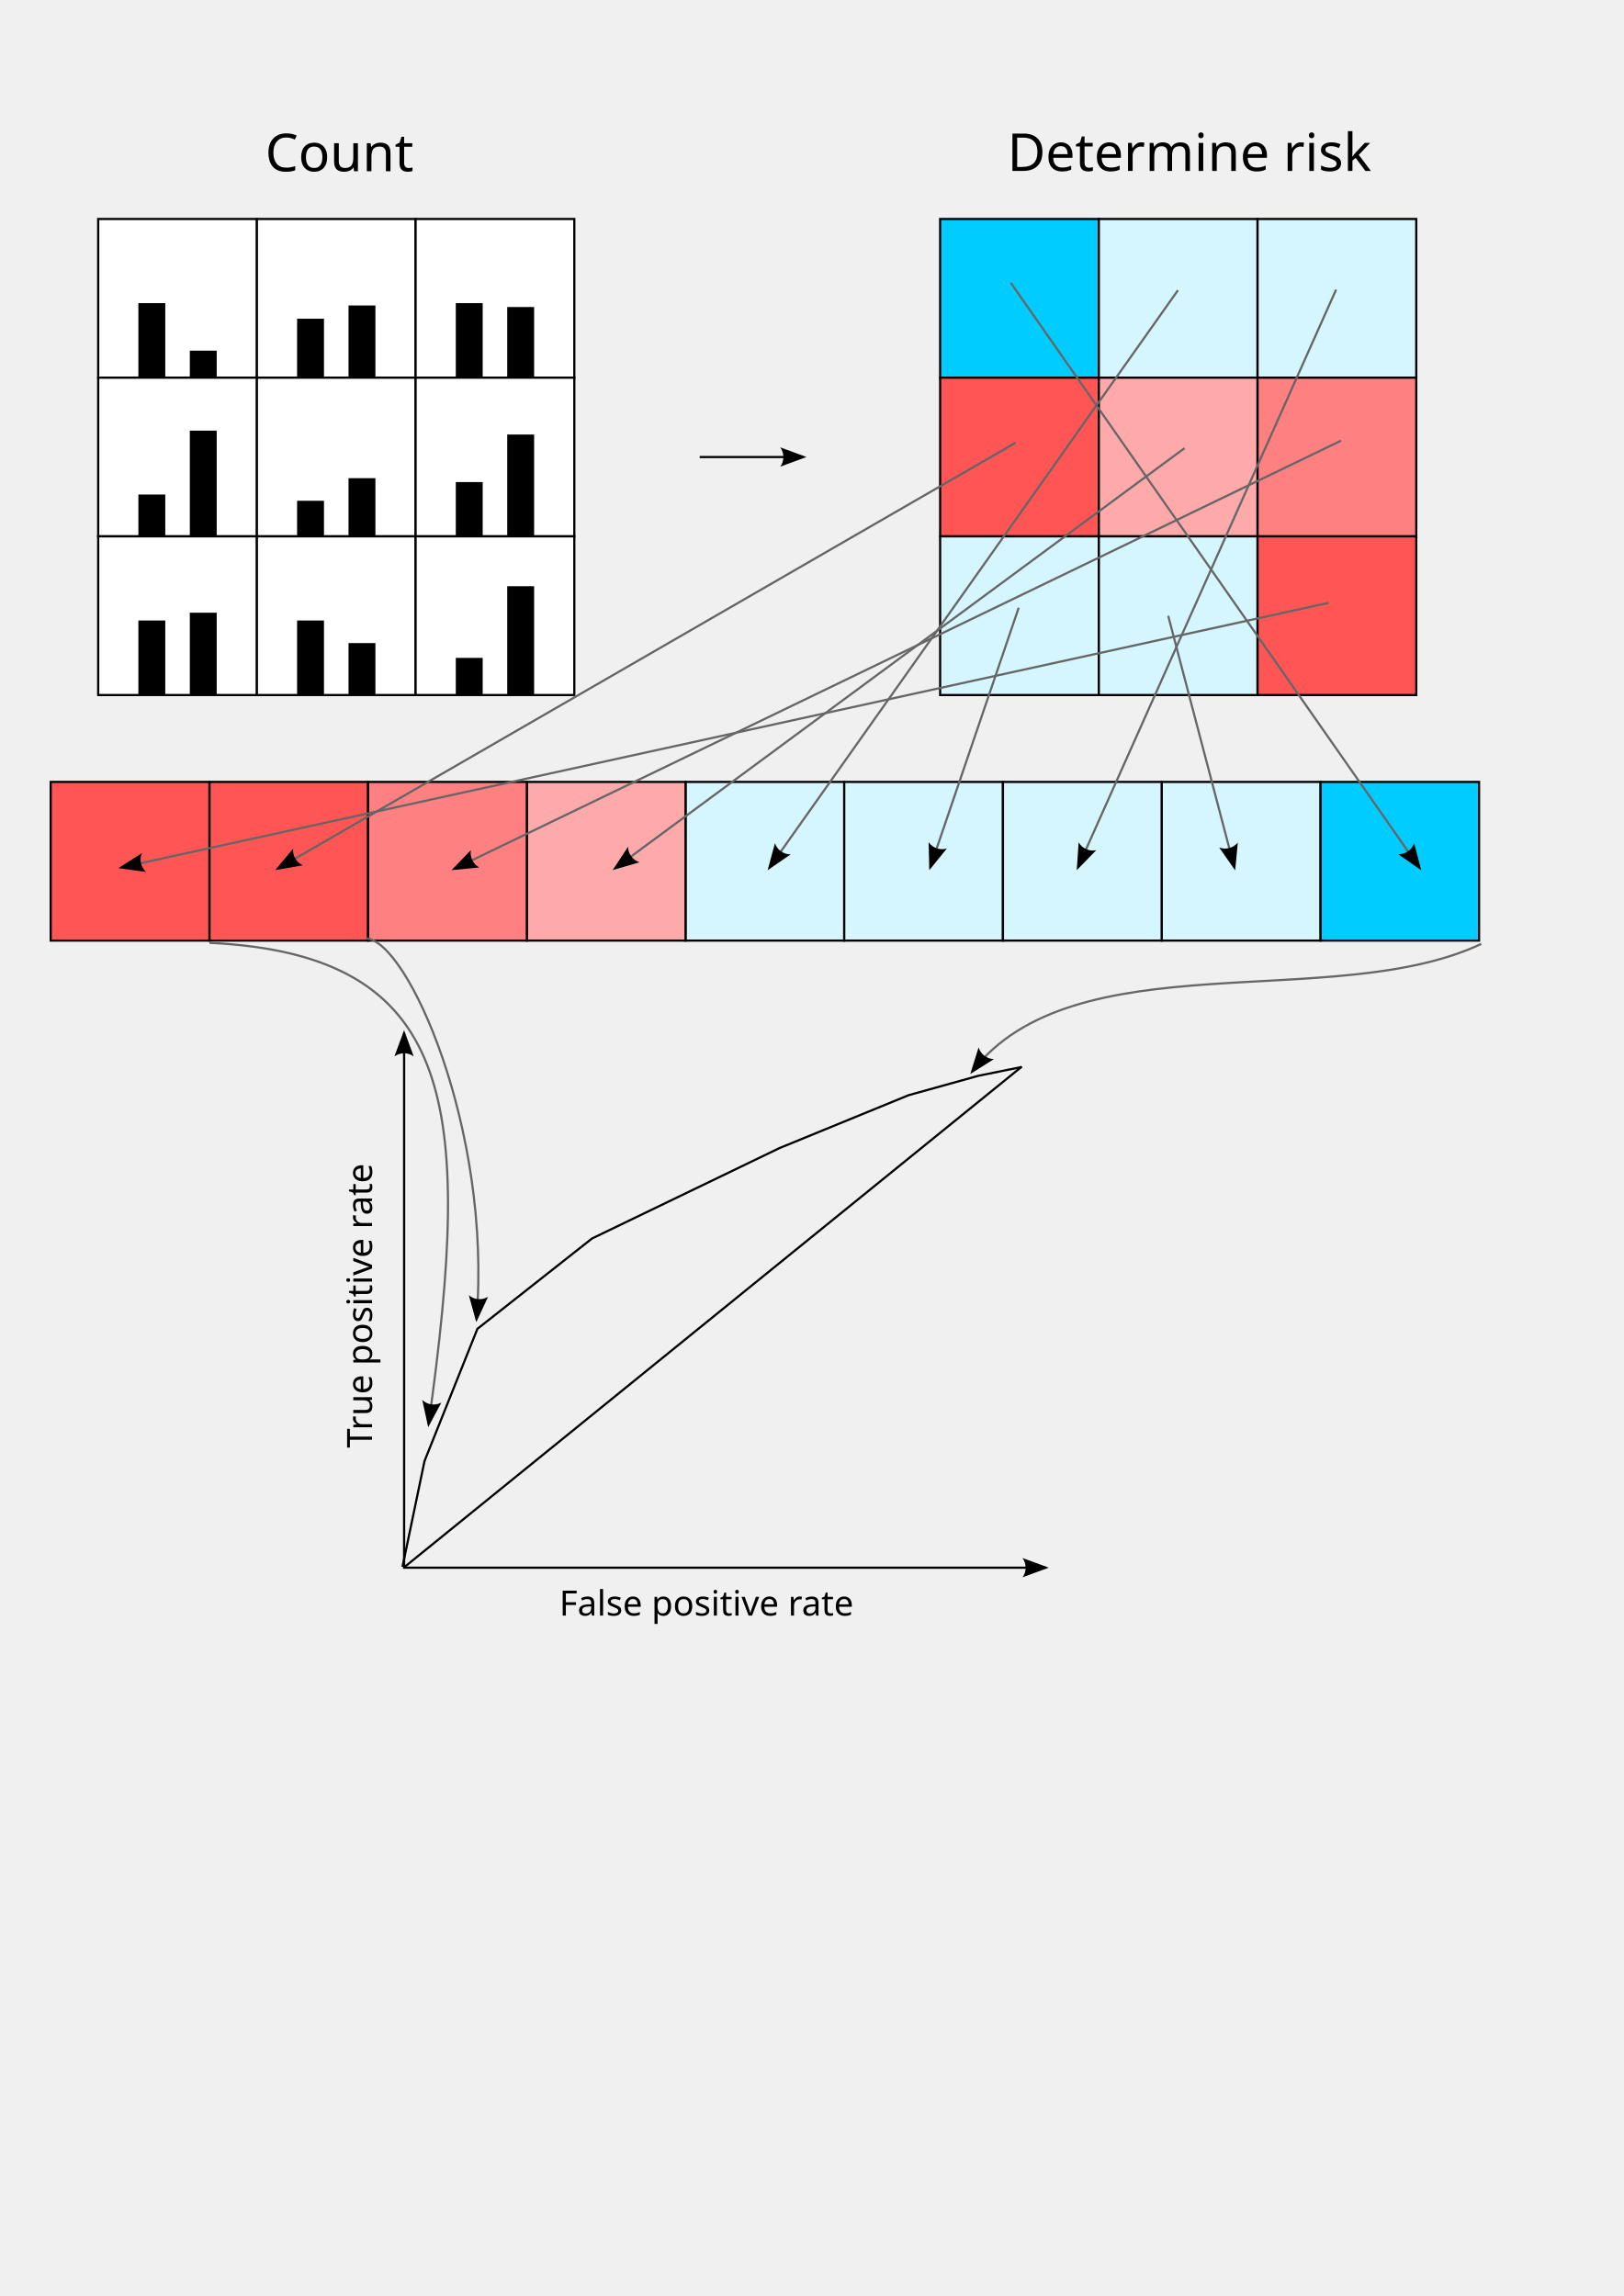
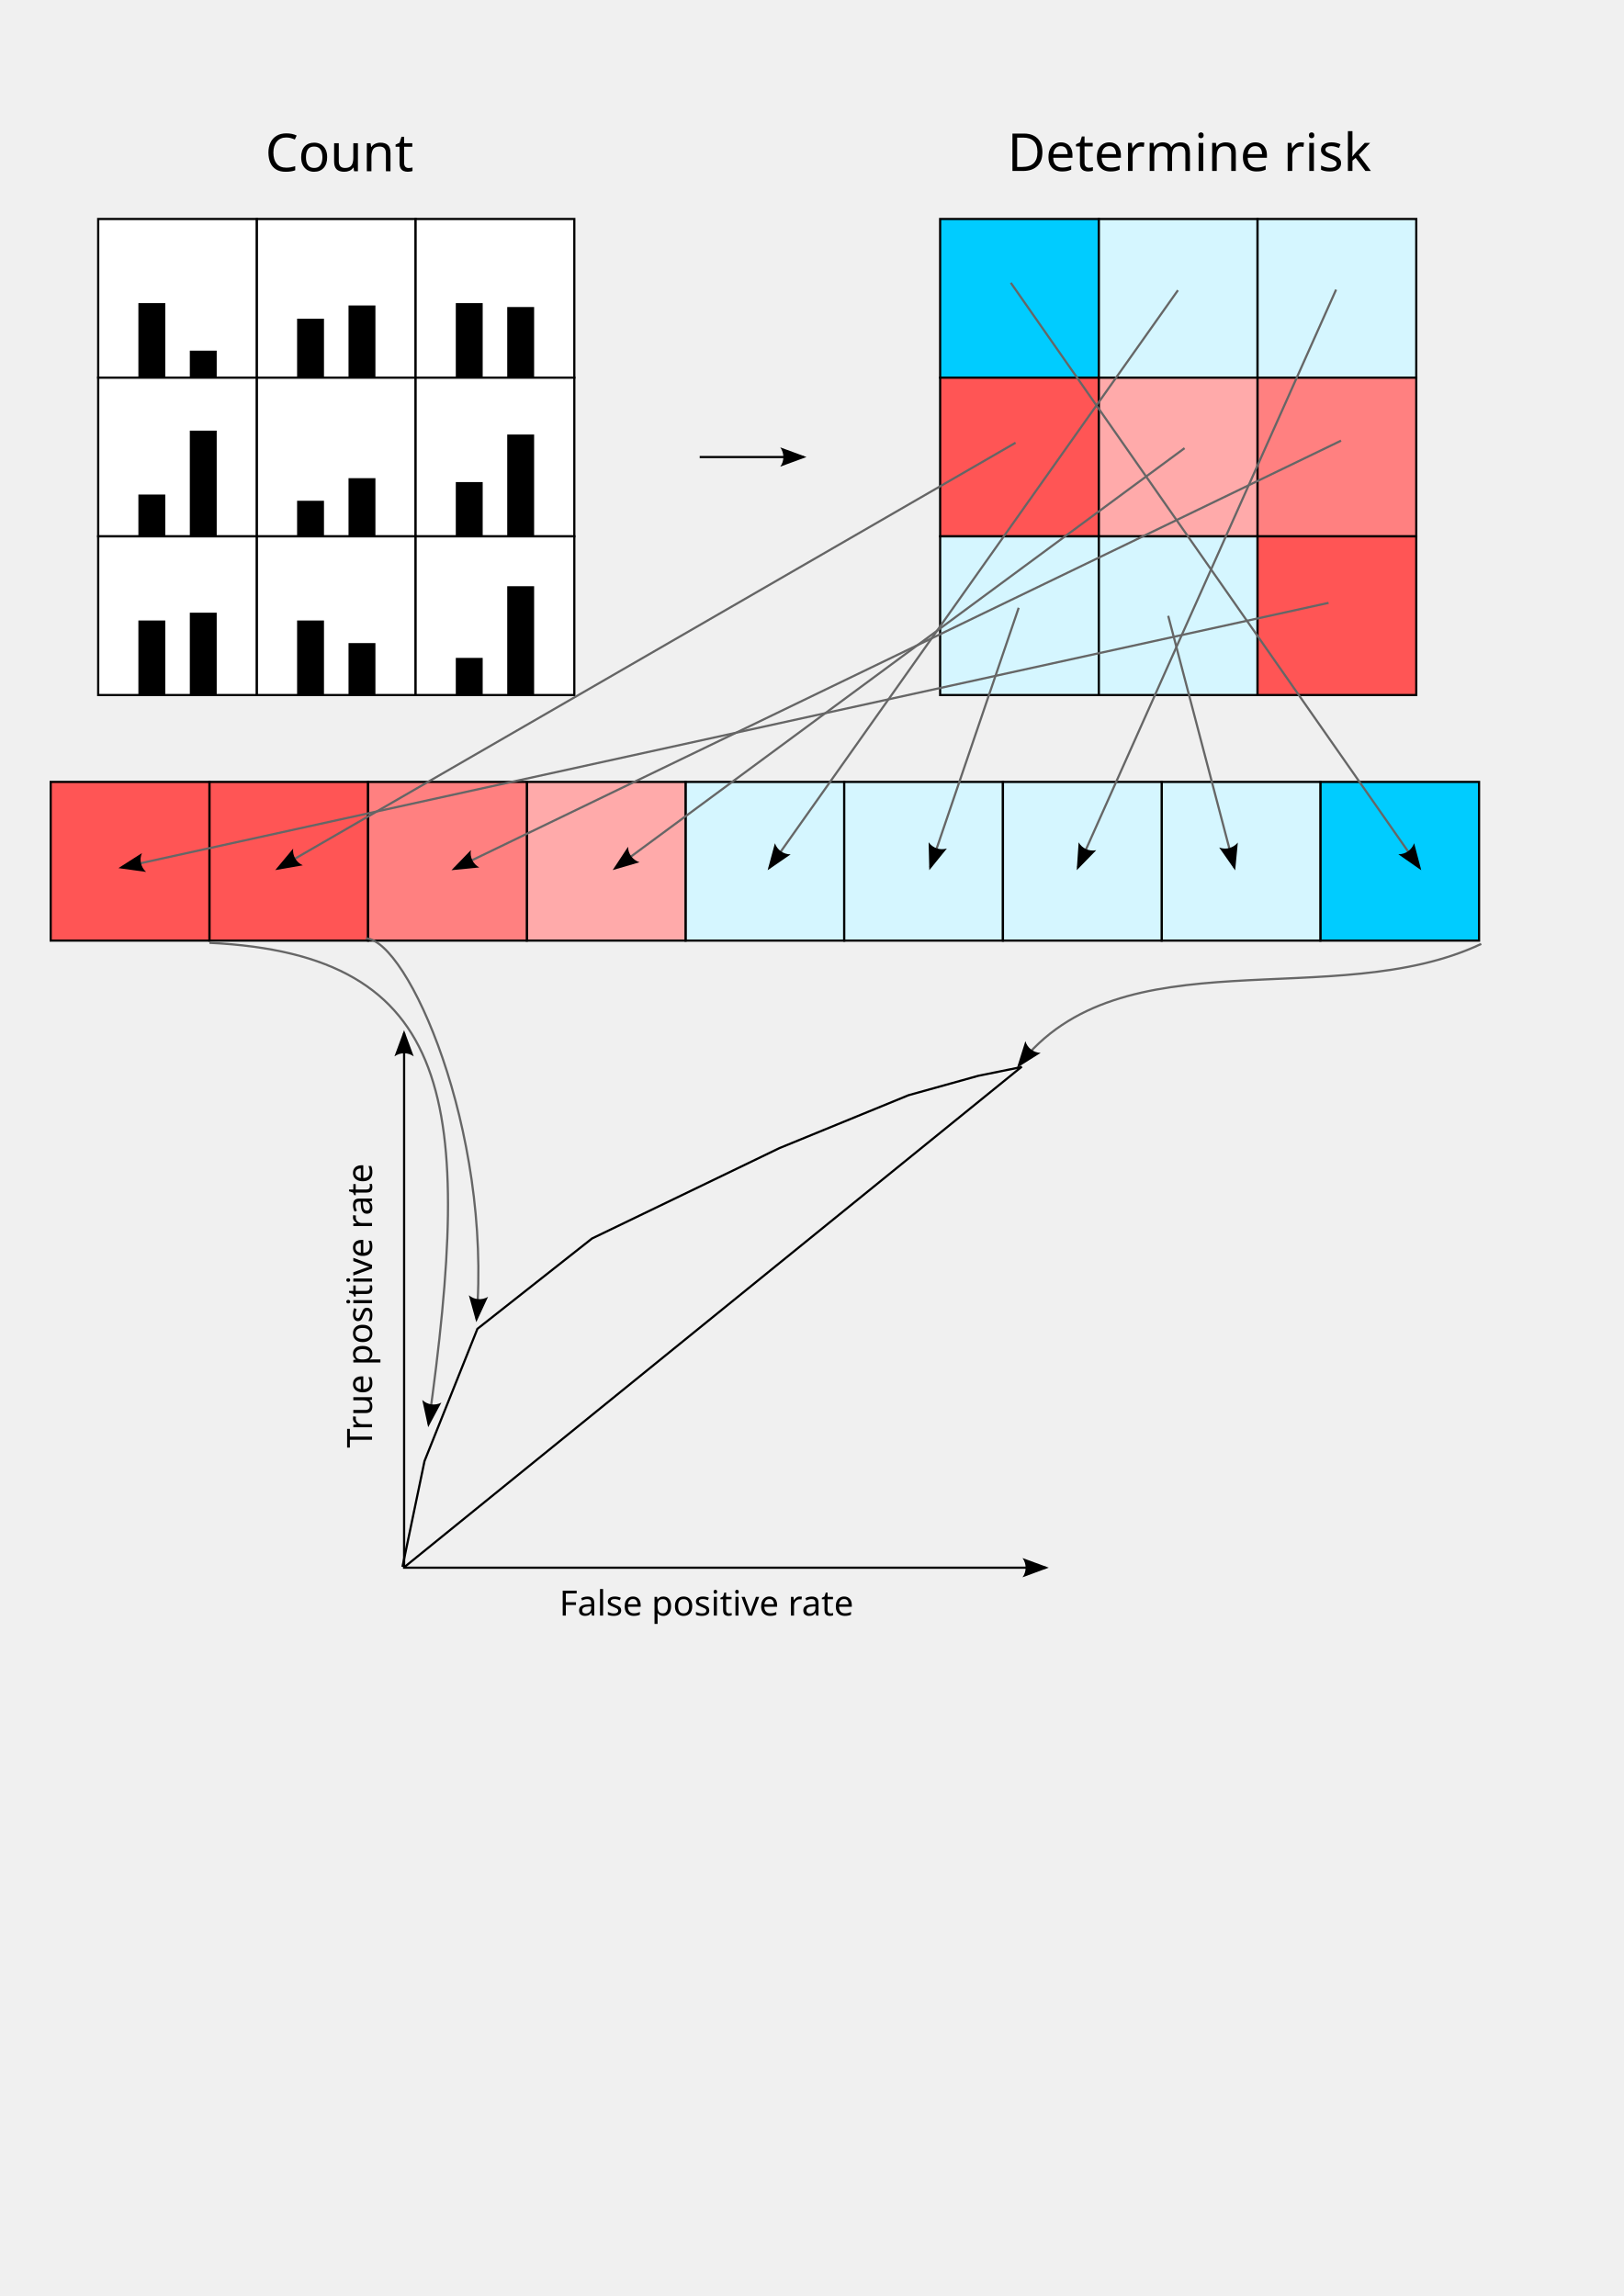
<svg xmlns="http://www.w3.org/2000/svg" width="744.094" height="1052.362" id="svg7099" version="1.1">
  <defs id="defs7101">
    <marker orient="auto" refY="0.0" refX="0.0" id="Arrow1Lend" style="overflow:visible;">
      <path id="path4323" d="M 0.0,0.0 L 5.0,-5.0 L -12.5,0.0 L 5.0,5.0 L 0.0,0.0 z " style="fill-rule:evenodd;stroke:#000000;stroke-width:1.0pt;marker-start:none;" transform="scale(0.8) rotate(180) translate(12.5,0)" />
    </marker>
    <marker orient="auto" refY="0.0" refX="0.0" id="Arrow2Lstart" style="overflow:visible">
      <path id="path4338" style="font-size:12.0;fill-rule:evenodd;stroke-width:0.625;stroke-linejoin:round" d="M 8.719,4.034 L -2.207,0.016 L 8.719,-4.002 C 6.973,-1.63 6.983,1.616 8.719,4.034 z " transform="scale(1.1) translate(1,0)" />
    </marker>
    <marker orient="auto" refY="0.0" refX="0.0" id="Arrow2Mstart" style="overflow:visible">
      <path id="path4344" style="font-size:12.0;fill-rule:evenodd;stroke-width:0.625;stroke-linejoin:round" d="M 8.719,4.034 L -2.207,0.016 L 8.719,-4.002 C 6.973,-1.63 6.983,1.616 8.719,4.034 z " transform="scale(0.6) translate(0,0)" />
    </marker>
    <marker orient="auto" refY="0" refX="0" id="Arrow2Lend" style="overflow:visible">
      <path id="path4341" style="font-size:12px;fill-rule:evenodd;stroke-width:0.625;stroke-linejoin:round" d="M 8.719,4.034 -2.207,0.016 8.719,-4.002 c -1.745,2.372 -1.735,5.617 -6e-7,8.035 z" transform="matrix(-1.1,0,0,-1.1,-1.1,0)" />
    </marker>
  </defs>
  <g id="layer1">
    <g id="g6766" transform="translate(5.649765,70.32549)">
      <rect y="30.046" x="39.349" height="72.731" width="72.731" id="rect5504" style="fill:#ffffff;stroke:#000000;stroke-opacity:1" />
      <g transform="translate(5.625,-5.714286)" id="g6107">
        <rect style="fill:#000000;fill-opacity:1;stroke:none" id="rect6103" width="12.321" height="34.286" x="52.143" y="74.326" />
        <rect y="96.112" x="75.714" height="12.5" width="12.321" id="rect6105" style="fill:#000000;fill-opacity:1;stroke:none" />
      </g>
      <rect style="fill:#ffffff;stroke:#000000;stroke-opacity:1" id="rect6128" width="72.731" height="72.731" x="112.08" y="30.046" />
      <rect style="fill:#000000;fill-opacity:1;stroke:none" id="rect6132" width="12.321" height="27.143" x="130.499" y="75.755" />
      <rect y="69.684" x="154.07" height="33.214" width="12.321" id="rect6134" style="fill:#000000;fill-opacity:1;stroke:none" />
      <rect style="fill:#ffffff;stroke:#000000;stroke-opacity:1" id="rect6128-4" width="72.731" height="72.731" x="184.811" y="30.046" />
      <rect style="fill:#000000;fill-opacity:1;stroke:none" id="rect6132-1" width="12.321" height="34.286" x="203.23" y="68.612" />
      <rect y="70.398" x="226.801" height="32.5" width="12.321" id="rect6134-2" style="fill:#000000;fill-opacity:1;stroke:none" />
      <rect style="fill:#ffffff;stroke:#000000;stroke-opacity:1" id="rect6128-3" width="72.731" height="72.731" x="39.349" y="102.777" />
      <rect style="fill:#000000;fill-opacity:1;stroke:none" id="rect6132-11" width="12.321" height="19.286" x="57.768" y="156.343" />
      <rect y="127.057" x="81.339" height="48.571" width="12.321" id="rect6134-3" style="fill:#000000;fill-opacity:1;stroke:none" />
      <rect style="fill:#ffffff;stroke:#000000;stroke-opacity:1" id="rect6128-7" width="72.731" height="72.731" x="112.08" y="102.777" />
      <rect style="fill:#000000;fill-opacity:1;stroke:none" id="rect6132-7" width="12.321" height="16.429" x="130.499" y="159.2" />
      <rect y="148.843" x="154.07" height="26.786" width="12.321" id="rect6134-7" style="fill:#000000;fill-opacity:1;stroke:none" />
      <rect style="fill:#ffffff;stroke:#000000;stroke-opacity:1" id="rect6128-31" width="72.731" height="72.731" x="184.811" y="102.777" />
      <rect style="fill:#000000;fill-opacity:1;stroke:none" id="rect6132-8" width="12.321" height="25" x="203.23" y="150.629" />
      <rect y="128.843" x="226.801" height="46.786" width="12.321" id="rect6134-6" style="fill:#000000;fill-opacity:1;stroke:none" />
      <rect style="fill:#ffffff;stroke:#000000;stroke-opacity:1" id="rect6128-2" width="72.731" height="72.731" x="39.349" y="175.508" />
      <rect style="fill:#000000;fill-opacity:1;stroke:none" id="rect6132-6" width="12.321" height="34.286" x="57.768" y="214.074" />
      <rect y="210.503" x="81.339" height="37.857" width="12.321" id="rect6134-0" style="fill:#000000;fill-opacity:1;stroke:none" />
      <rect style="fill:#ffffff;stroke:#000000;stroke-opacity:1" id="rect6128-48" width="72.731" height="72.731" x="112.08" y="175.508" />
      <rect style="fill:#000000;fill-opacity:1;stroke:none" id="rect6132-5" width="12.321" height="34.286" x="130.499" y="214.074" />
      <rect y="224.431" x="154.07" height="23.929" width="12.321" id="rect6134-09" style="fill:#000000;fill-opacity:1;stroke:none" />
      <rect style="fill:#ffffff;stroke:#000000;stroke-opacity:1" id="rect6128-0" width="72.731" height="72.731" x="184.811" y="175.508" />
      <rect style="fill:#000000;fill-opacity:1;stroke:none" id="rect6132-3" width="12.321" height="17.143" x="203.23" y="231.217" />
      <rect y="198.36" x="226.801" height="50" width="12.321" id="rect6134-8" style="fill:#000000;fill-opacity:1;stroke:none" />
    </g>
    <path style="fill:none;stroke:#000000;stroke-width:1px;stroke-linecap:butt;stroke-linejoin:miter;stroke-opacity:1;marker-end:url(#Arrow2Lend)" d="m 320.65,209.485 47.608,0" id="path6400" />
    <rect style="fill:#00ccff;fill-opacity:1;stroke:#000000;stroke-opacity:1" id="rect5504-3" width="72.731" height="72.731" x="430.839" y="100.371" />
    <rect y="100.371" x="503.57" height="72.731" width="72.731" id="rect6128-06" style="fill:#d5f6ff;stroke:#000000;stroke-opacity:1" />
    <rect y="100.371" x="576.301" height="72.731" width="72.731" id="rect6128-4-9" style="fill:#d5f6ff;stroke:#000000;stroke-opacity:1" />
    <rect y="173.102" x="430.839" height="72.731" width="72.731" id="rect6128-3-7" style="fill:#ff5555;stroke:#000000;stroke-opacity:1" />
    <rect y="173.102" x="503.57" height="72.731" width="72.731" id="rect6128-7-2" style="fill:#ffaaaa;stroke:#000000;stroke-opacity:1" />
    <rect y="173.102" x="576.301" height="72.731" width="72.731" id="rect6128-31-3" style="fill:#ff8080;stroke:#000000;stroke-opacity:1" />
    <rect y="245.833" x="430.839" height="72.731" width="72.731" id="rect6128-2-8" style="fill:#d5f6ff;stroke:#000000;stroke-opacity:1" />
    <rect y="245.833" x="503.57" height="72.731" width="72.731" id="rect6128-48-7" style="fill:#d5f6ff;stroke:#000000;stroke-opacity:1" />
    <rect y="245.833" x="576.301" height="72.731" width="72.731" id="rect6128-0-6" style="fill:#ff5555;stroke:#000000;stroke-opacity:1" />
    <text xml:space="preserve" style="font-size:24px;font-style:normal;font-weight:normal;line-height:125%;letter-spacing:0px;word-spacing:0px;fill:#000000;fill-opacity:1;stroke:none;font-family:Sans" x="121.54" y="78.499" id="text6966">
      <tspan id="tspan6968" x="121.54" y="78.499" style="font-size:24px">Count</tspan>
    </text>
    <text xml:space="preserve" style="font-size:40px;font-style:normal;font-weight:normal;line-height:125%;letter-spacing:0px;word-spacing:0px;fill:#000000;fill-opacity:1;stroke:none;font-family:Sans" x="461.643" y="78.358" id="text6966-4">
      <tspan id="tspan6968-2" x="461.643" y="78.358" style="font-size:24px;font-weight:normal;-inkscape-font-specification:Sans">Determine risk</tspan>
    </text>
    <rect style="fill:#00ccff;fill-opacity:1;stroke:#000000;stroke-opacity:1" id="rect5504-3-1" width="72.731" height="72.731" x="605.081" y="358.387" />
    <rect y="358.387" x="314.157" height="72.731" width="72.731" id="rect6128-06-6" style="fill:#d5f6ff;stroke:#000000;stroke-opacity:1" />
    <rect y="358.387" x="386.888" height="72.731" width="72.731" id="rect6128-4-9-5" style="fill:#d5f6ff;stroke:#000000;stroke-opacity:1" />
    <rect y="358.387" x="95.964" height="72.731" width="72.731" id="rect6128-3-7-7" style="fill:#ff5555;stroke:#000000;stroke-opacity:1" />
    <rect y="358.387" x="241.426" height="72.731" width="72.731" id="rect6128-7-2-5" style="fill:#ffaaaa;stroke:#000000;stroke-opacity:1" />
    <rect y="358.387" x="168.695" height="72.731" width="72.731" id="rect6128-31-3-4" style="fill:#ff8080;stroke:#000000;stroke-opacity:1" />
    <rect y="358.387" x="532.35" height="72.731" width="72.731" id="rect6128-2-8-1" style="fill:#d5f6ff;stroke:#000000;stroke-opacity:1" />
    <rect y="358.387" x="459.619" height="72.731" width="72.731" id="rect6128-48-7-2" style="fill:#d5f6ff;stroke:#000000;stroke-opacity:1" />
    <rect y="358.387" x="23.233" height="72.731" width="72.731" id="rect6128-0-6-0" style="fill:#ff5555;stroke:#000000;stroke-opacity:1" />
    <path style="fill:none;stroke:#666666;stroke-width:1px;stroke-linecap:butt;stroke-linejoin:miter;stroke-opacity:1;marker-end:url(#Arrow2Lend)" d="M 608.847,276.317 55.558,397.594" id="path7819" />
    <path style="fill:none;stroke:#656565;stroke-width:1px;stroke-linecap:butt;stroke-linejoin:miter;stroke-opacity:1;marker-end:url(#Arrow2Lend)" d="M 465.405,202.928 127.279,398.121" id="path7821" />
    <path style="fill:none;stroke:#666666;stroke-width:1px;stroke-linecap:butt;stroke-linejoin:miter;stroke-opacity:1;marker-end:url(#Arrow2Lend)" d="M 542.841,205.412 281.833,397.992" id="path7823" />
    <path style="fill:none;stroke:#666666;stroke-width:1px;stroke-linecap:butt;stroke-linejoin:miter;stroke-opacity:1;marker-end:url(#Arrow2Lend)" d="M 463.212,129.615 650.538,397.783" id="path7825" />
    <path style="fill:none;stroke:#666666;stroke-width:1px;stroke-linecap:butt;stroke-linejoin:miter;stroke-opacity:1;marker-end:url(#Arrow2Lend)" d="m 614.561,201.975 -406.47,196.274" id="path7827" />
    <path style="fill:none;stroke:#666666;stroke-width:1px;stroke-linecap:butt;stroke-linejoin:miter;stroke-opacity:1;marker-end:url(#Arrow2Lend)" d="M 539.81,133.039 352.543,397.758" id="path7831" />
    <path style="fill:none;stroke:#666666;stroke-width:1px;stroke-linecap:butt;stroke-linejoin:miter;stroke-opacity:1;marker-end:url(#Arrow2Lend)" d="M 466.834,278.571 426.284,397.584" id="path7833" />
    <path style="fill:none;stroke:#666666;stroke-width:1px;stroke-linecap:butt;stroke-linejoin:miter;stroke-opacity:1;marker-end:url(#Arrow2Lend)" d="M 612.296,132.744 493.965,397.636" id="path7835" />
    <path style="fill:none;stroke:#666666;stroke-width:1px;stroke-linecap:butt;stroke-linejoin:miter;stroke-opacity:1;marker-end:url(#Arrow2Lend)" d="m 535.351,282.261 30.334,115.39" id="path7837" />
    <path style="fill:none;stroke:#000000;stroke-width:1px;stroke-linecap:butt;stroke-linejoin:miter;stroke-opacity:1;marker-start:url(#Arrow2Lstart);marker-end:url(#Arrow2Lend)" d="m 185.193,473.506 0,245.041 294.085,0" id="path9659" />
    <text xml:space="preserve" style="font-size:16px;font-style:normal;font-weight:normal;line-height:125%;letter-spacing:0px;word-spacing:0px;fill:#000000;fill-opacity:1;stroke:none;font-family:Sans" x="-663.635" y="170.49" id="text10587" transform="matrix(0,-1,1,0,0,0)">
      <tspan id="tspan10589" x="-663.635" y="170.49">True positive rate</tspan>
    </text>
    <text xml:space="preserve" style="font-size:16px;font-style:normal;font-weight:normal;line-height:125%;letter-spacing:0px;word-spacing:0px;fill:#000000;fill-opacity:1;stroke:none;font-family:Sans" x="256.328" y="740.482" id="text10587-0">
      <tspan id="tspan10589-1" x="256.328" y="740.482">False positive rate</tspan>
    </text>
    <path style="fill:none;stroke:#000000;stroke-width:1px;stroke-linecap:butt;stroke-linejoin:miter;stroke-opacity:1" d="M 185.45,718.163 468.292,488.858" id="path10612" />
    <path style="fill:none;stroke:#000000;stroke-width:1px;stroke-linecap:butt;stroke-linejoin:miter;stroke-opacity:1" d="m 184.439,718.163 10.102,-48.487 24.244,-60.609 52.528,-41.416 85.863,-41.416 59.181,-24.249 32.029,-8.913 19.611,-3.979" id="path10614" />
    <path style="fill:none;stroke:#666666;stroke-width:1px;stroke-linecap:butt;stroke-linejoin:miter;stroke-opacity:1;marker-end:url(#Arrow2Lend)" d="m 167.685,430.108 c 19.057,0.723 57.814,87.632 50.681,174.571" id="path10618" />
-     <path style="fill:none;stroke:#676767;stroke-width:1px;stroke-linecap:butt;stroke-linejoin:miter;stroke-opacity:1;marker-end:url(#Arrow2Lend)" d="m 678.822,432.634 c -67.522,31.836 -186.676,-2.09 -233.387,58.577" id="path10620" />
+     <path style="fill:none;stroke:#676767;stroke-width:1px;stroke-linecap:butt;stroke-linejoin:miter;stroke-opacity:1;marker-end:url(#Arrow2Lend)" d="m 678.822,432.634 c -67.522,31.836 -165.247,-4.947 -211.959,55.719" id="path10620" />
    <path style="fill:none;stroke:#666666;stroke-width:1px;stroke-linecap:butt;stroke-linejoin:miter;stroke-opacity:1;marker-end:url(#Arrow2Lend)" d="M 95.964,432.129 C 208.937,437.596 216.978,505.806 196.388,652.849" id="path11180" />
  </g>
</svg>
